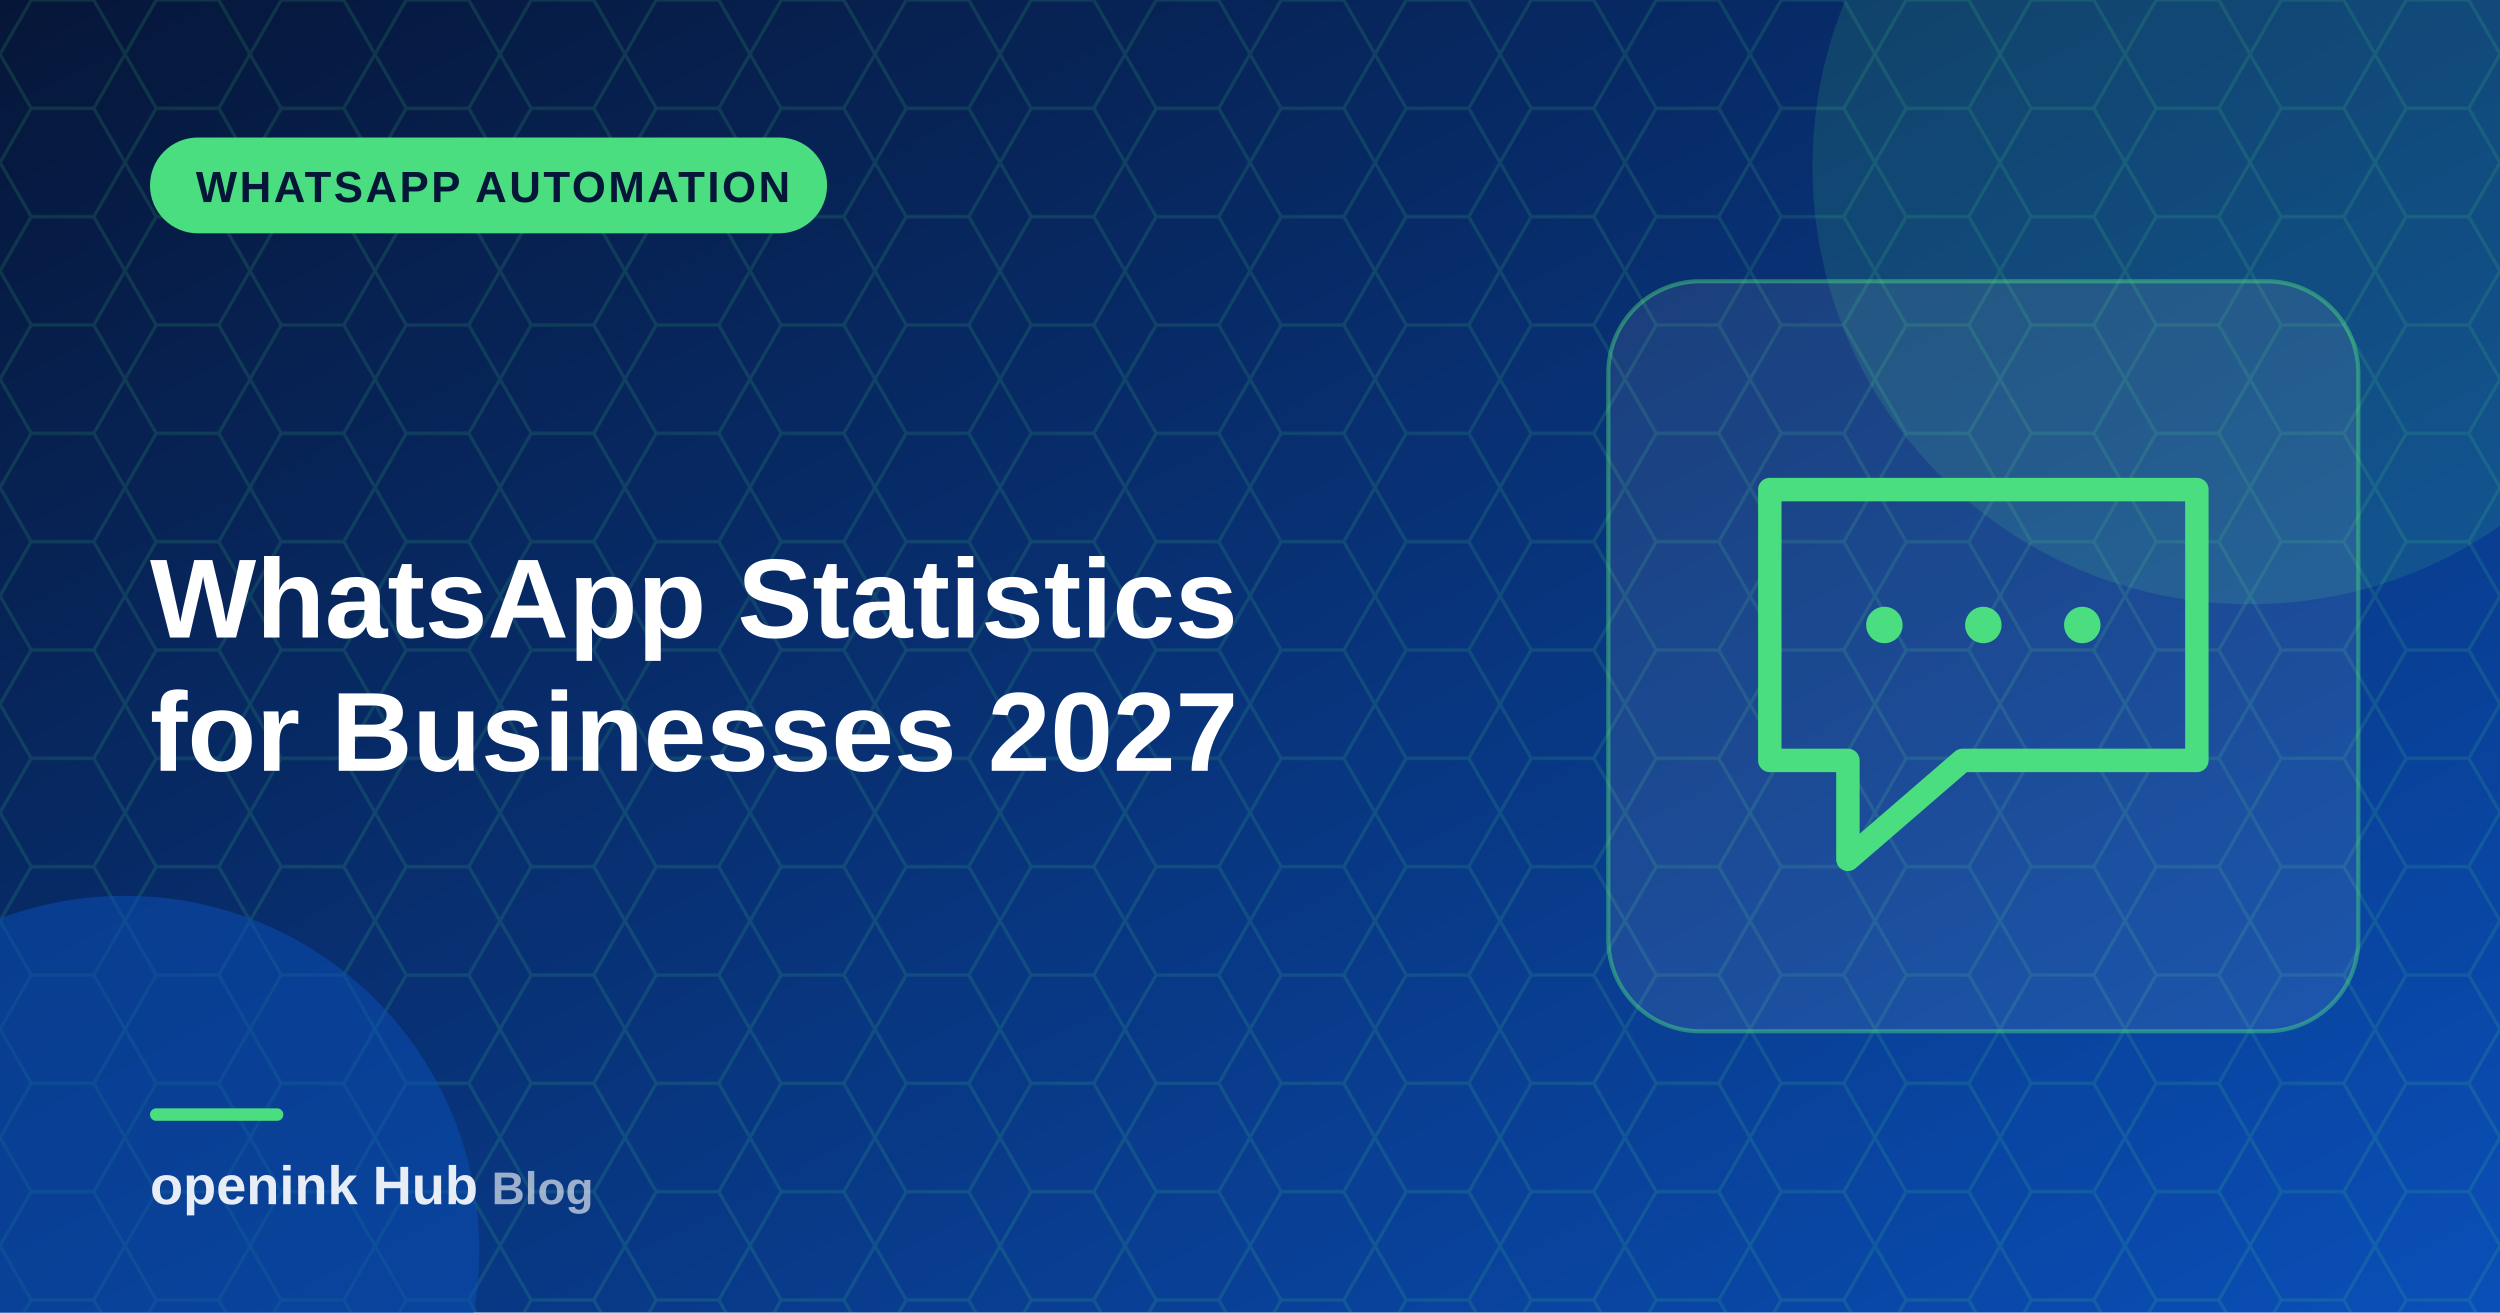
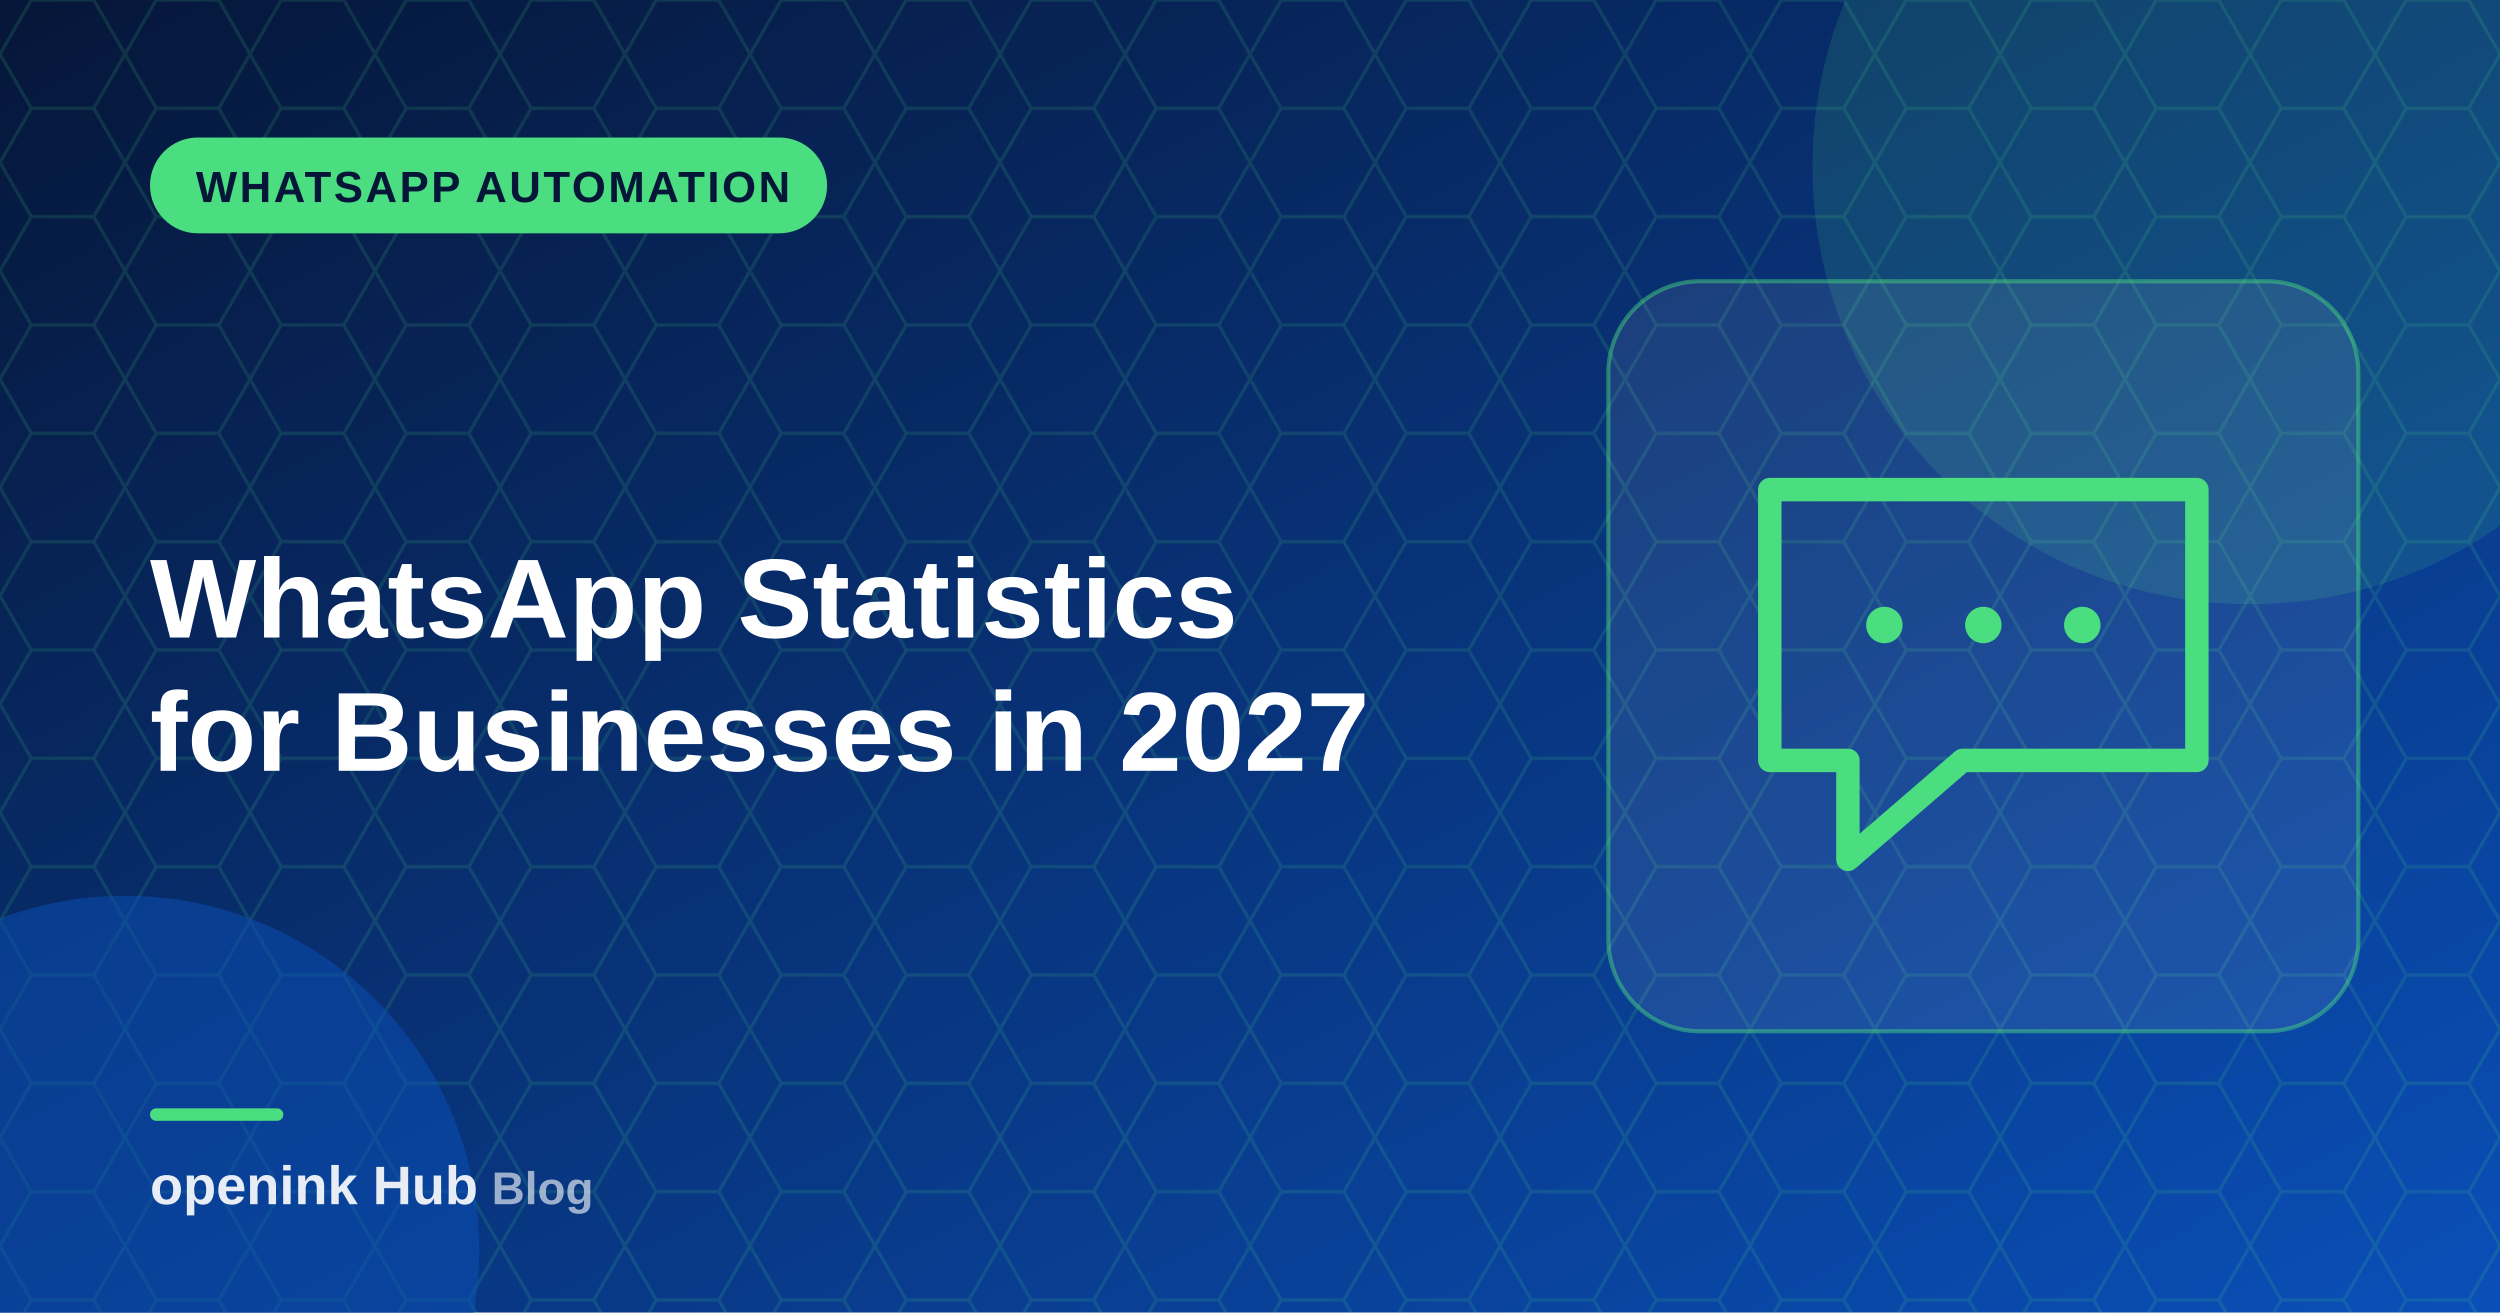
- <svg xmlns="http://www.w3.org/2000/svg" width="1200" height="630" viewBox="0 0 1200 630" role="img" aria-label="WhatsApp Statistics for Businesses 2027">
+ <svg xmlns="http://www.w3.org/2000/svg" width="1200" height="630" viewBox="0 0 1200 630" role="img" aria-label="WhatsApp Statistics for Businesses in 2027">
  <defs>
    <linearGradient id="g" x1="0" y1="0" x2="1" y2="1">
      <stop offset="0" stop-color="#061638" />
      <stop offset="1" stop-color="#0a4fb8" />
    </linearGradient>
    <pattern id="p" width="60" height="52" patternUnits="userSpaceOnUse">
      <path d="M15 0h30l15 26-15 26H15L0 26Z" fill="none" stroke="#4ade80" stroke-width="1.6" />
    </pattern>
    <style>.ic{fill:none;stroke:#4ade80;stroke-width:9;stroke-linecap:round;stroke-linejoin:round}.ic .f{fill:#4ade80;stroke:none}</style>
  </defs>
  <rect width="1200" height="630" fill="url(#g)" />
  <rect width="1200" height="630" fill="url(#p)" opacity=".14" />
  <circle cx="1080" cy="80" r="210" fill="#4ade80" opacity=".14" />
  <circle cx="60" cy="600" r="170" fill="#0a4fb8" opacity=".5" />
  <rect x="772" y="135" width="360" height="360" rx="44" fill="#fff" fill-opacity=".08" stroke="#4ade80" stroke-opacity=".45" stroke-width="2" />
  <g class="ic" transform="translate(827 190) scale(1.25)">
    <path d="M18 36h164v104H92l-44 38v-38H18Z" />
    <circle cx="62" cy="88" r="7" class="f" />
    <circle cx="100" cy="88" r="7" class="f" />
    <circle cx="138" cy="88" r="7" class="f" />
  </g>
  <rect x="72" y="66" width="325" height="46" rx="23" fill="#4ade80" />
  <text x="94" y="97" fill="#061638" font-family="Segoe UI,Arial,sans-serif" font-size="21" font-weight="700" letter-spacing="1.2">WHATSAPP AUTOMATION</text>
  <text x="72" y="306" fill="#fff" font-family="Segoe UI,Arial,sans-serif" font-size="54" font-weight="800">WhatsApp Statistics</text>
-   <text x="72" y="370" fill="#fff" font-family="Segoe UI,Arial,sans-serif" font-size="54" font-weight="800">for Businesses 2027</text>
+   <text x="72" y="370" fill="#fff" font-family="Segoe UI,Arial,sans-serif" font-size="54" font-weight="800">for Businesses in 2027</text>
  <rect x="72" y="532" width="64" height="6" rx="3" fill="#4ade80" />
  <text x="72" y="578" fill="#fff" fill-opacity=".9" font-family="Segoe UI,Arial,sans-serif" font-size="26" font-weight="700">openink Hub</text>
  <text x="236" y="578" fill="#fff" fill-opacity=".6" font-family="Segoe UI,Arial,sans-serif" font-size="22" font-weight="600">Blog</text>
</svg>
